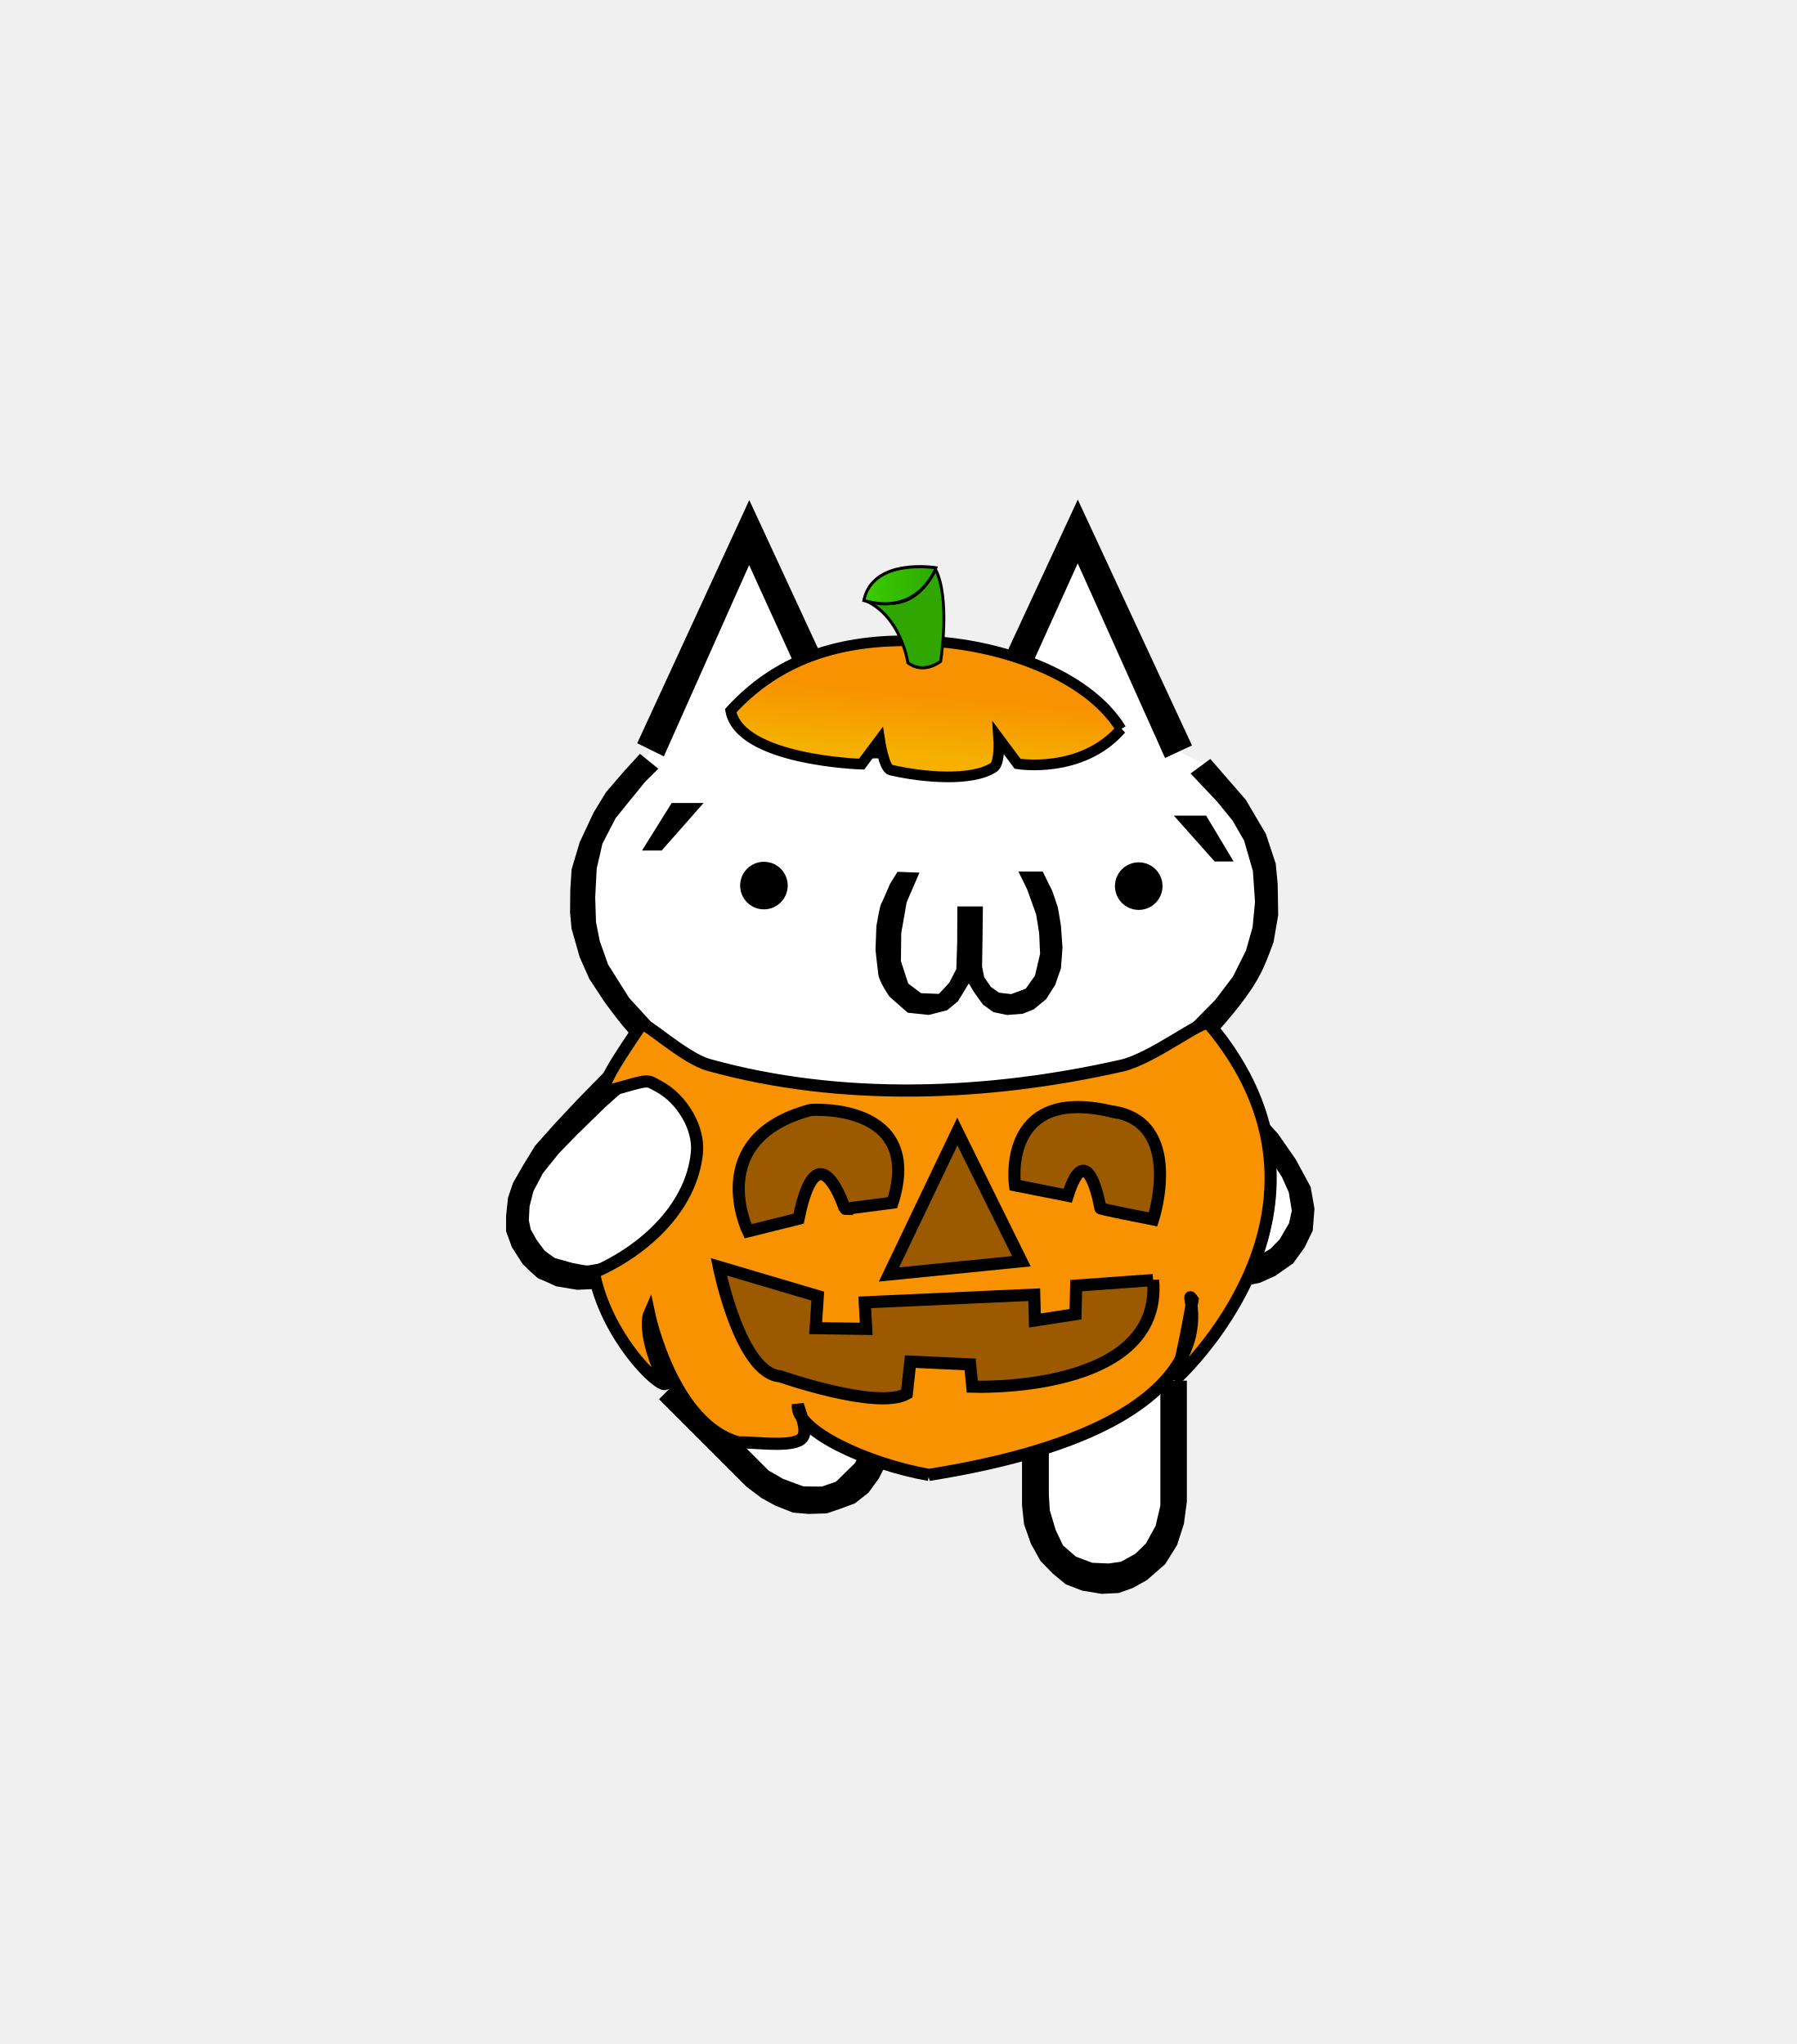
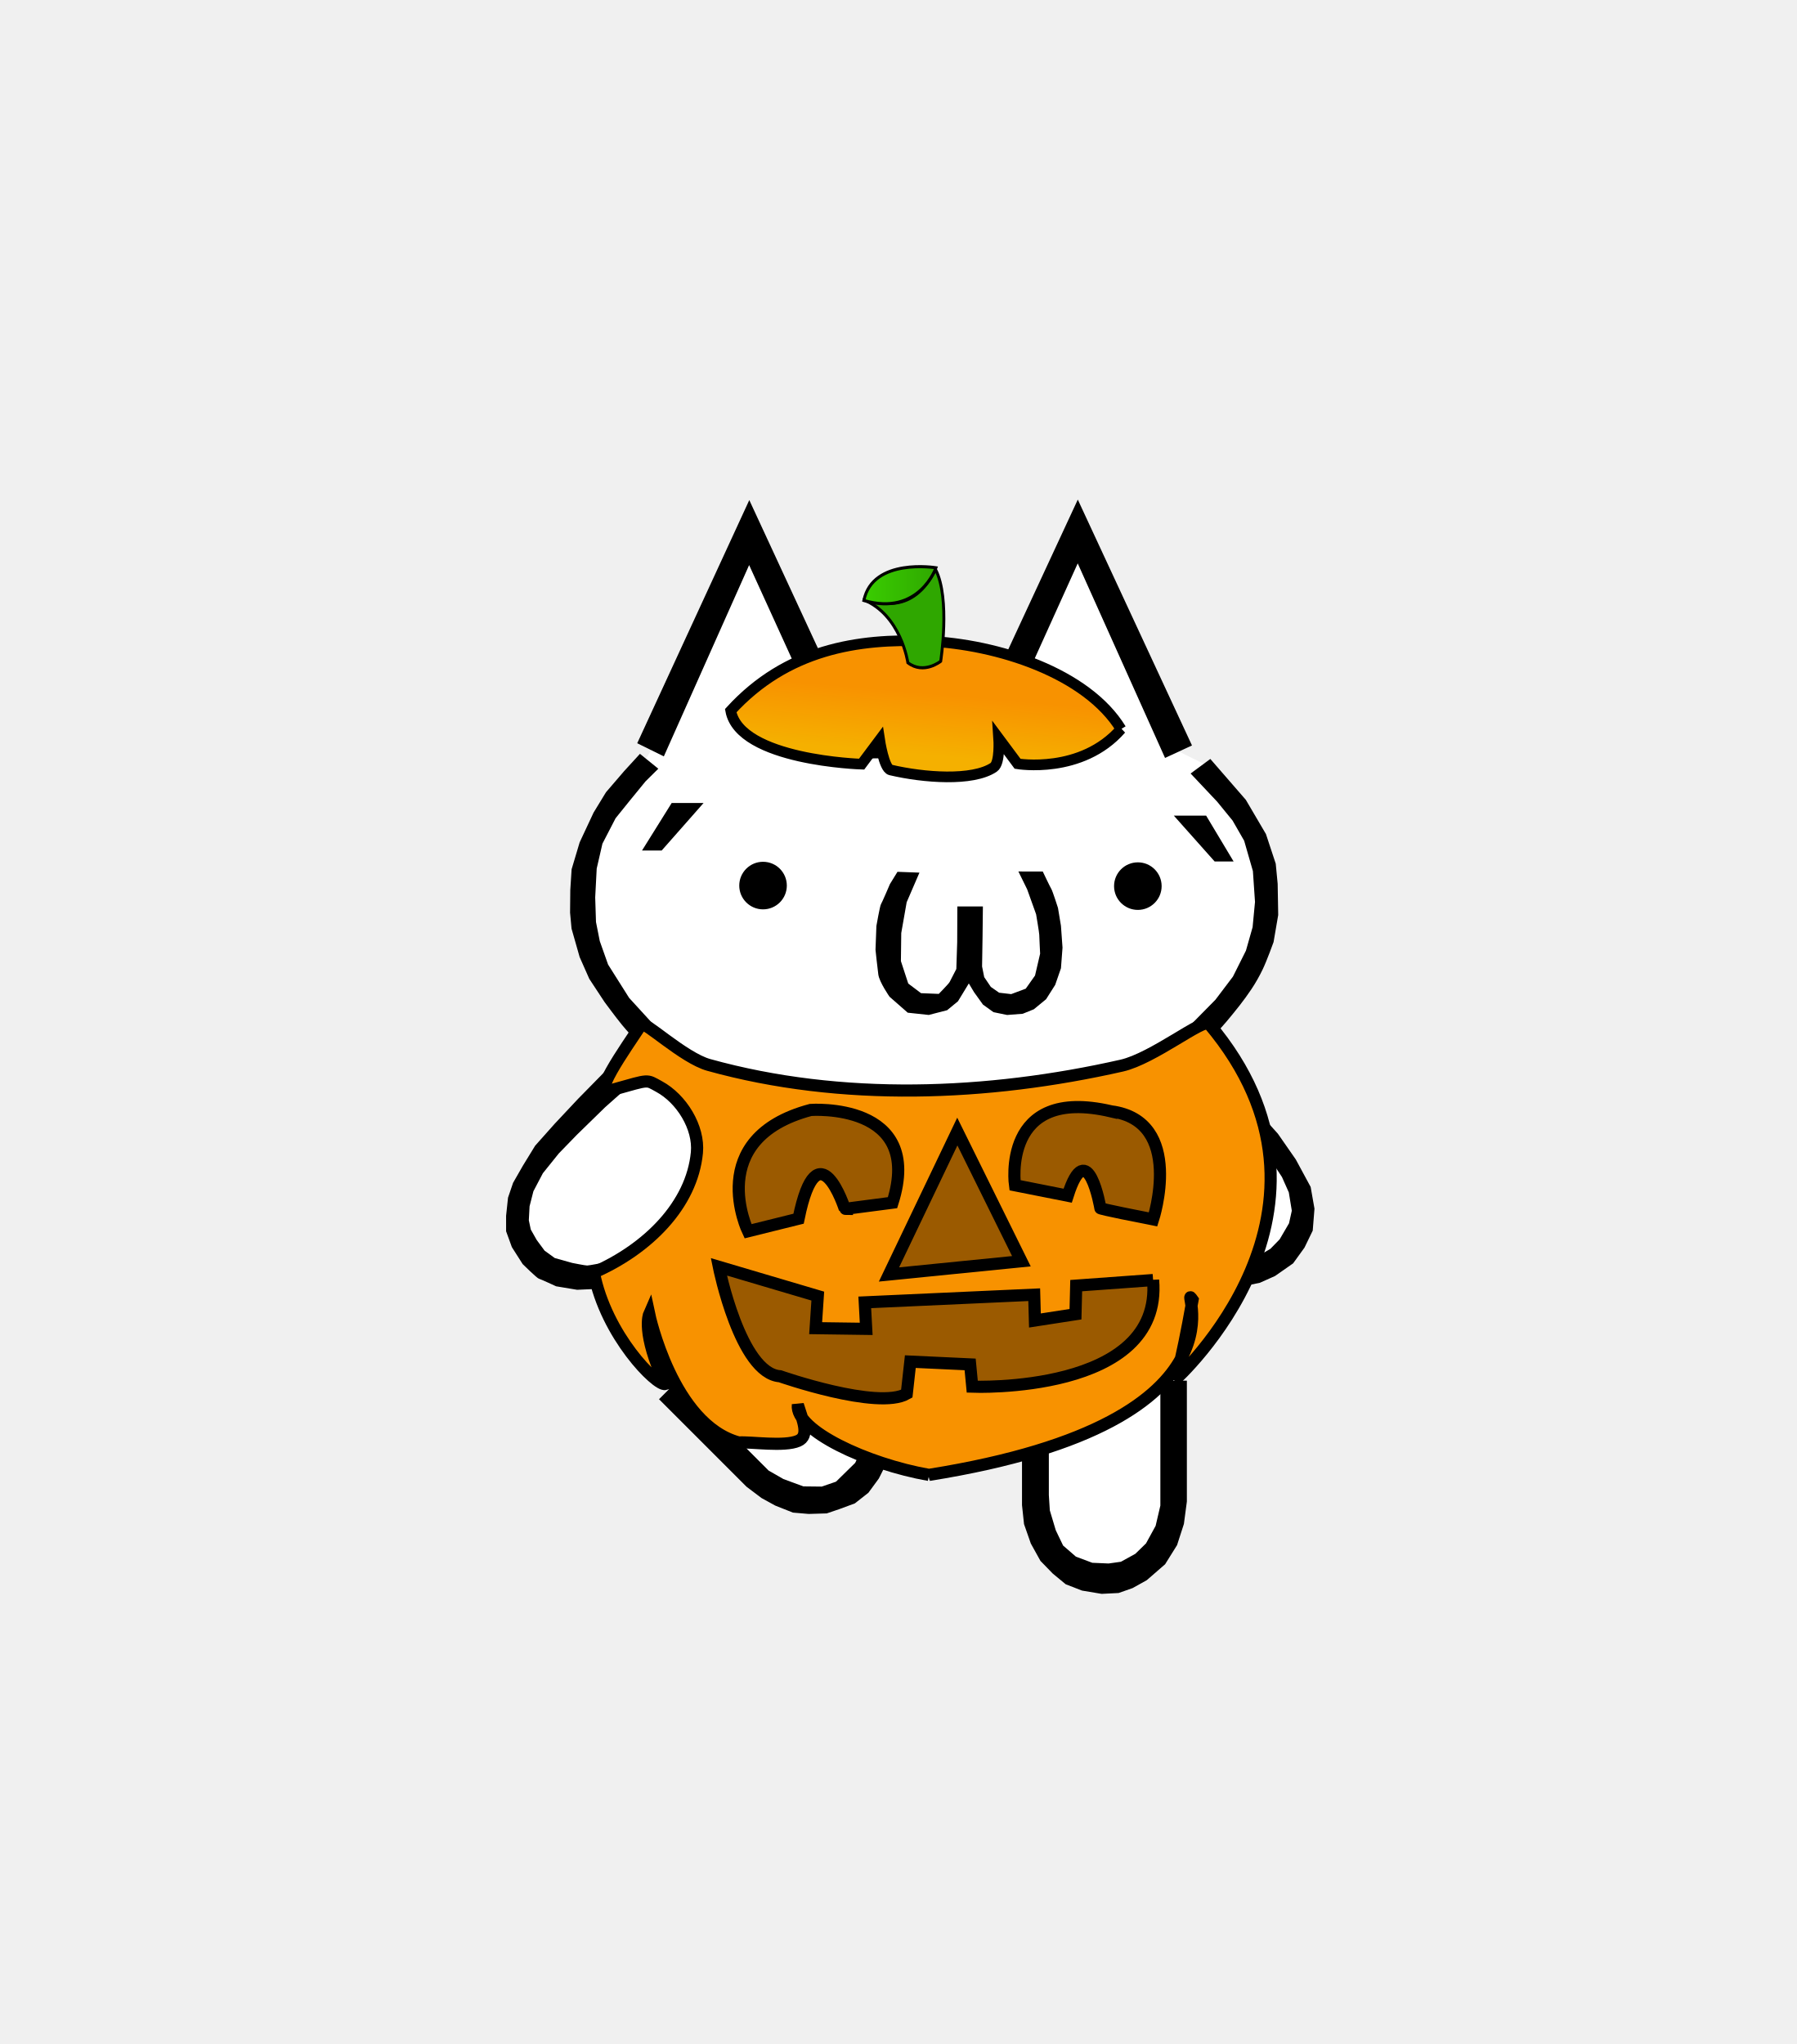
<svg xmlns="http://www.w3.org/2000/svg" xmlns:xlink="http://www.w3.org/1999/xlink" height="182" width="160" version="1.1" id="svg3">
  <defs id="defs3">
    <linearGradient id="linearGradient32">
      <stop style="stop-color:#3ace00;stop-opacity:1;" offset="0" id="stop33" />
      <stop style="stop-color:#2fa700;stop-opacity:1;" offset="1" id="stop34" />
    </linearGradient>
    <linearGradient xlink:href="#linearGradient32" id="linearGradient34-5" x1="104.258" y1="46.429" x2="78.232" y2="46.429" gradientUnits="userSpaceOnUse" />
    <linearGradient xlink:href="#linearGradient30-1" id="linearGradient31-7" x1="83.773" y1="47.414" x2="80.648" y2="83.132" gradientUnits="userSpaceOnUse" gradientTransform="translate(0.04086236,-2.39431)" />
    <linearGradient id="linearGradient30-1">
      <stop style="stop-color:#f89200;stop-opacity:1;" offset="0" id="stop30-1" />
      <stop style="stop-color:#f89200;stop-opacity:1;" offset="0.602" id="stop32-5" />
      <stop style="stop-color:#f5b000;stop-opacity:1;" offset="0.716" id="stop31-2" />
    </linearGradient>
    <linearGradient xlink:href="#linearGradient32" id="linearGradient34" x1="104.258" y1="46.429" x2="78.232" y2="46.429" gradientUnits="userSpaceOnUse" />
    <linearGradient xlink:href="#linearGradient30" id="linearGradient31" x1="83.773" y1="47.414" x2="80.648" y2="83.132" gradientUnits="userSpaceOnUse" gradientTransform="translate(0.2733017,-2.16187)" />
    <linearGradient id="linearGradient30">
      <stop style="stop-color:#f89200;stop-opacity:1;" offset="0" id="stop30" />
      <stop style="stop-color:#f89200;stop-opacity:1;" offset="0.461" id="stop32" />
      <stop style="stop-color:#f5b000;stop-opacity:1;" offset="0.615" id="stop31" />
    </linearGradient>
  </defs>
  <path d="m 58.358,66.2 -1.446,2.355 -4.134,5.646 -1.373,6.523 1.437,4.559 3.337,6.156 0.156,0.694 -0.545,1.5 -0.894,2.974 -4.246,4.09 -3.906,5.122 -0.5,3.498 1.623,3.06 3.37,1.125 4.06,-10e-4 3.199,-1.351 -0.068,2.416 0.33,4.422 0.541,1.611 0.629,1.467 0.46,0.816 0.394,2.176 3.588,4.185 3.912,2.665 3.724,2.895 3.66,-2.2 2.459,-5.414 -1.192,-3.29 -1.823,-1.467 1.304,-0.924 11.663,-0.023 5.318,1.415 -0.995,1.1 0.266,8.853 0.29,3.401 1.724,3.292 3.534,0.704 2.85,-0.376 2.781,-3.047 1.06,-5.79 -0.397,-7.27 -1.183,-0.83 1.533,-10.687 3.465,1.396 4.837,-0.663 2.05,-2.8 0.483,-3.778 -1.723,-4.305 -2.448,-2.492 -5.326,-5.745 -0.166,-2.437 2.835,-0.964 3.977,-6.408 0.133,-6.317 -0.969,-3.683 -2.254,-4.107 -1.983,-1.65 -2.82,-1.393 -8.526,-18.03 -1.081,1.018 -8.066,16.618 -11.82,0.173 -8.575,-17.368 -1.195,1.258 z" fill="#ffffff" id="path1" />
-   <circle cx="68.024" cy="78.852" r="2.118" id="circle1" />
-   <circle cx="101.399" cy="78.901" r="2.118" id="circle2" />
  <path d="m 58.919,75.731 h -1.75 l 2.64,-4.23 h 2.84 z m 22.953,1.969 -1.138,2.637 -0.482,2.744 -0.03,2.498 0.654,1.998 1.138,0.857 1.58,0.063 c 0,0 0.89,-0.906 0.968,-1.061 0.078,-0.156 0.594,-1.155 0.594,-1.155 0,0 0.078,-2.2 0.078,-2.385 l 0.013,-3.183 h 2.275 l -0.031,2.722 -0.042,2.619 0.19,0.95 0.59,0.871 0.739,0.517 1.075,0.125 1.295,-0.485 0.827,-1.17 0.453,-1.946 c 0,0 -0.077,-1.516 -0.077,-1.685 0,-0.17 -0.281,-1.824 -0.281,-1.824 0,0 -0.732,-2.06 -0.793,-2.212 a 82.04,82.04 0 0 0 -0.784,-1.598 l 2.17,0.003 c 0,0 0.659,1.39 0.765,1.557 0.106,0.168 0.59,1.684 0.59,1.684 l 0.264,1.589 0.14,1.95 -0.139,1.834 -0.513,1.48 -0.81,1.276 -1.092,0.897 -0.99,0.4 -1.39,0.107 -1.214,-0.25 -0.934,-0.672 -0.795,-1.107 -0.466,-0.779 -0.965,1.588 -0.967,0.796 -1.635,0.422 -1.872,-0.201 -1.62,-1.42 c 0,0 -0.907,-1.294 -1,-1.98 -0.093,-0.687 -0.25,-2.203 -0.25,-2.203 l 0.079,-2.118 c 0,0 0.314,-1.797 0.405,-1.934 0.092,-0.136 0.802,-1.8 0.802,-1.8 l 0.67,-1.089 z m 27.975,-0.993 h -1.688 l -3.633,-4.08 h 2.876 z m -6.105,-9.219 2.398,-1.112 -10.167,-21.891 -9.744,20.991 -9.803,0.005 -9.705,-20.953 -9.979,21.65 2.37,1.171 7.595,-17.034 7.868,17.26 13.611,-0.212 7.78,-17.199 z" id="path2" />
  <path d="m 107.774,67.578 3.162,3.641 1.79,3.046 0.872,2.638 0.172,1.791 0.048,2.78 -0.413,2.408 c 0,0 -0.591,1.647 -0.97,2.434 -0.292,0.61 -0.628,1.2 -1.002,1.762 -0.676,1.017 -1.45,1.967 -2.234,2.902 -0.461,0.551 -1.452,1.594 -1.452,1.594 l -1.717,-1.327 2.199,-2.23 1.56,-2.061 1.156,-2.31 0.593,-2.09 0.214,-2.248 -0.187,-2.747 -0.778,-2.7 -1.03,-1.794 -1.371,-1.681 -2.368,-2.512 z m -51.038,25.208 1.792,-1.191 -2.506,-2.741 -1.875,-2.97 -0.74,-2.088 -0.337,-1.7 -0.07,-2.188 0.134,-2.571 0.509,-2.214 1.17,-2.263 1.29,-1.6 1.38,-1.688 1.137,-1.125 -1.636,-1.324 -1.402,1.532 -1.622,1.888 -1.104,1.81 -1.24,2.65 -0.716,2.397 -0.118,1.844 -0.02,2.021 0.132,1.423 0.72,2.529 0.86,1.942 1.358,2.063 c 0,0 1.015,1.379 1.558,2.04 0.43,0.524 1.345,1.524 1.345,1.524 z m -0.946,0.667 1.672,1.96 -3.569,3.168 -2.525,2.463 -1.609,1.658 -1.42,1.766 -0.842,1.603 -0.342,1.341 -0.065,1.246 0.173,0.82 0.527,0.93 0.703,0.951 0.907,0.658 1.557,0.436 c 0,0 1.143,0.23 1.327,0.23 0.184,0 1.51,-0.264 1.51,-0.264 l 1.405,-0.516 1.449,-0.861 1.604,-1.6 1.418,-1.988 c 0,0 1.049,-1.7 1.122,-1.84 0.074,-0.14 0.354,-0.624 0.354,-0.624 l 1.897,2.024 -1.343,2.022 -1.376,1.719 -1.14,0.966 -2.608,1.998 -1.715,0.765 -1.321,0.265 -2.153,0.095 -1.868,-0.311 c 0,0 -1.372,-0.636 -1.542,-0.682 -0.17,-0.046 -1.435,-1.295 -1.435,-1.295 l -0.961,-1.506 -0.515,-1.416 -0.001,-1.372 0.172,-1.62 0.45,-1.322 0.874,-1.526 1.092,-1.78 1.746,-1.96 2.088,-2.225 1.909,-1.944 z m 48.691,1.555 1.67,-2.075 4.64,4.685 2.998,3.329 1.594,2.292 1.325,2.449 0.34,1.934 -0.156,1.954 -0.733,1.512 -1.013,1.403 -1.608,1.124 -1.358,0.608 -2.137,0.433 -1.635,-0.057 -1.89,-0.623 -1.81,-1.201 -2.289,-1.9 -1.475,-1.556 1.768,-1.79 1.546,2.11 1.483,1.401 1.749,0.966 1.37,0.357 1.544,-0.02 1.448,-0.389 1.274,-0.76 0.822,-0.843 0.833,-1.427 0.248,-1.12 -0.266,-1.631 -0.611,-1.371 -1.204,-1.828 -1.279,-1.45 -1.43,-1.51 -2.045,-1.796 -2.34,-1.979 z m -1.156,27.93 v 11.12 l -0.421,1.804 -0.859,1.566 -0.95,0.926 -1.282,0.706 -1.097,0.155 -1.452,-0.063 -1.46,-0.547 -1.14,-0.988 -0.654,-1.364 -0.528,-1.767 -0.087,-1.365 V 122.9 h -2.39 v 11.123 l 0.18,1.686 0.606,1.731 0.857,1.545 1.094,1.125 1.154,0.954 1.45,0.563 1.75,0.292 1.508,-0.076 1.246,-0.437 1.262,-0.703 1.636,-1.42 1.063,-1.702 0.609,-1.886 0.265,-1.996 v -10.764 z m -31.546,-2.683 3.276,3.277 1.113,1.695 0.638,1.925 -0.02,1.787 -0.639,1.32 -1.703,1.67 -1.274,0.439 -1.635,-0.018 -1.777,-0.655 -1.318,-0.755 -8.054,-8.055 -1.703,1.703 7.792,7.792 1.334,1.007 1.22,0.67 1.577,0.626 1.4,0.12 1.611,-0.048 1.136,-0.386 1.368,-0.506 1.206,-0.946 0.93,-1.27 0.716,-1.425 0.339,-2.237 -0.188,-1.887 -0.86,-2.073 -1.273,-1.958 -3.494,-3.494 z" id="path3" />
  <g id="g3" style="display:inline;opacity:1" transform="translate(-0.2183395,-0.3569182)">
    <path style="display:inline;fill:#f89200;fill-opacity:1;stroke:#000000;stroke-width:1.081;stroke-opacity:1" d="m 82.935,131.683 c -5.545,-0.973 -11.929,-3.968 -11.672,-6.237 0.467,1.469 1.04,2.762 0.031,3.206 -1.235,0.544 -4.242,0.065 -5.293,0.146 -5.895,-1.584 -7.977,-11.428 -7.977,-11.428 0,0 -0.725,1.649 1.434,6.223 -0.748,0.196 -5.279,-4.32 -6.359,-9.93 4.786,-2.091 8.729,-6.005 9.175,-10.675 0.215,-2.249 -1.378,-4.809 -3.366,-5.883 -1.169,-0.631 -0.785,-0.649 -3.978,0.241 -2.611,1.355 1.127,-3.823 2.395,-5.772 0.242,-0.373 3.756,2.981 6.005,3.606 11.811,3.284 24.821,2.768 36.777,0.059 2.799,-0.634 7.311,-4.262 7.764,-3.724 13.923,16.514 -3.01,31.697 -3.01,31.697 0,0 0.435,-0.873 1.551,-7.116 -1.484,-2.117 6.628,10.786 -23.478,15.587 z" id="path4" />
    <path style="display:inline;fill:#9b5a00;fill-opacity:1;stroke:#000000;stroke-width:1.081;stroke-opacity:1" d="m 99.156,99.312 c -9.826,-2.297 -8.558,6.58 -8.558,6.58 l 4.691,0.931 c 1.775,-5.587 2.916,1.117 2.916,1.117 0,0 -0.063,0.062 4.691,0.993 0,0 2.853,-8.753 -3.74,-9.622 z" id="path5" />
    <path style="display:inline;fill:#9b5a00;fill-opacity:1;stroke:#000000;stroke-width:1.081;stroke-opacity:1" d="m 79.694,107.444 c -4.311,0.559 -4.247,0.559 -4.247,0.559 0,0 -2.409,-7.511 -4.121,0.869 -4.501,1.117 -4.501,1.117 -4.501,1.117 0,0 -3.994,-8.256 5.579,-10.801 0,0 10.143,-0.745 7.29,8.256 z" id="path6" />
    <path style="display:inline;fill:#9b5a00;fill-opacity:1;stroke:#000000;stroke-width:1.081;stroke-opacity:1" d="m 85.463,101.112 5.706,11.546 -11.791,1.179 z" id="path7" />
    <path style="display:inline;fill:#9b5a00;fill-opacity:1;stroke:#000000;stroke-width:1.081;stroke-opacity:1" d="m 102.896,114.334 -6.847,0.497 -0.063,2.545 -3.613,0.559 -0.063,-2.297 -15.088,0.683 0.127,2.359 -4.501,-0.062 0.19,-2.856 -8.812,-2.607 c 0,0 1.902,9.498 5.452,9.746 0,0 8.685,3.042 11.284,1.552 l 0.317,-2.856 5.325,0.248 0.19,1.986 c 0,0 16.99,0.683 16.102,-9.498 z" id="path8" />
    <path style="display:none;fill:#f86400;fill-opacity:1;stroke:#000000;stroke-width:1.002;stroke-opacity:1" d="m 54.897,102.901 c 3.092,-2.199 6.043,-9.646 6.043,-9.646 0,0 3.022,11.331 6.625,11.273 20.783,-0.331 35.905,4.014 49.161,-7.206 4.609,-3.901 -12.137,-15.792 -16.968,-12.668 -4.757,3.076 -7.671,2.823 -11.854,1.162 -6.016,-2.388 -12.439,-4.642 -18.13,-1.162 -2.83,1.73 -5.123,3.892 -9.646,-0.349 -2.419,-2.268 -13.775,9.607 -17.378,14.207 -3.603,4.6 1.234,5.388 3.435,6.387 2.713,1.231 6.284,-0.272 8.712,-1.999 z" id="path19" />
  </g>
  <g id="layer2">
    <g id="g1" style="display:inline">
      <g id="g15" style="display:inline;fill:#3ace00;fill-opacity:1;stroke:#000000;stroke-opacity:1" transform="matrix(-0.2593225,0,0,0.2755077,103.806,39.31589)">
        <path style="display:inline;fill:url(#linearGradient31);fill-opacity:1;stroke:#000000;stroke-width:0.95;stroke-opacity:1" d="m 99.825,64.919 c -3.528,4.043 -9.213,3.09 -9.213,3.09 l -1.684,-2.265 c 0,0 0.148,2.181 -0.441,2.578 -1.879,1.266 -6.254,0.926 -9.18,0.236 -0.595,-0.14 -0.978,-2.668 -0.978,-2.668 l -1.607,2.15 c 0,0 -10.85,-0.319 -11.656,-4.76 4.985,-5.446 11.294,-6.454 17.465,-6.193 6.322,0.267 14.252,2.853 17.293,7.833 z" id="path30" transform="matrix(-3.856203,0,0,3.629662,400.297,-142.7034)" />
        <path style="display:inline;fill:#2fa700;fill-opacity:1;stroke:#000000;stroke-width:1.002;stroke-opacity:1" d="m 104.017,51.02 c -5.831,0.939 -16.846,5.223 -24.987,-9.646 -5.12,9.421 -1.743,29.636 -1.743,29.636 0,0 5.811,4.416 11.273,0.465 0,0 2.345,-15.583 15.457,-20.455 z" id="path14" />
        <path style="display:inline;fill:url(#linearGradient34);fill-opacity:1;stroke:#000000;stroke-width:1.002;stroke-opacity:1" d="m 103.668,51.369 c -18.944,5.23 -24.755,-10.576 -24.755,-10.576 0,0 21.733,-3.37 24.755,10.576 z" id="path15" />
      </g>
    </g>
  </g>
+   <g id="gikopoipoi_eyes_open" style="display:inline" transform="translate(-0.078965,4.1599292e-4)">
+     <circle cx="68.024" cy="78.852" r="2.118" style="display:inline" id="circle3" />
+     <circle cx="101.399" cy="78.901" r="2.118" style="display:inline" id="circle4" />
+   </g>
+   <path d="m 98.68,79.333 c 1.238,0.875 4.142,0.764 5.267,-0.024 m -38.536,-0.025 c 1.238,0.875 4.142,0.764 5.267,-0.024" style="display:none;stroke-width:2.146;stroke-dasharray:none" id="gikopoipoi_eyes_closed" stroke-width="3" fill="none" stroke="#000000" stroke-linecap="round" stroke-linejoin="round" />
</svg>
